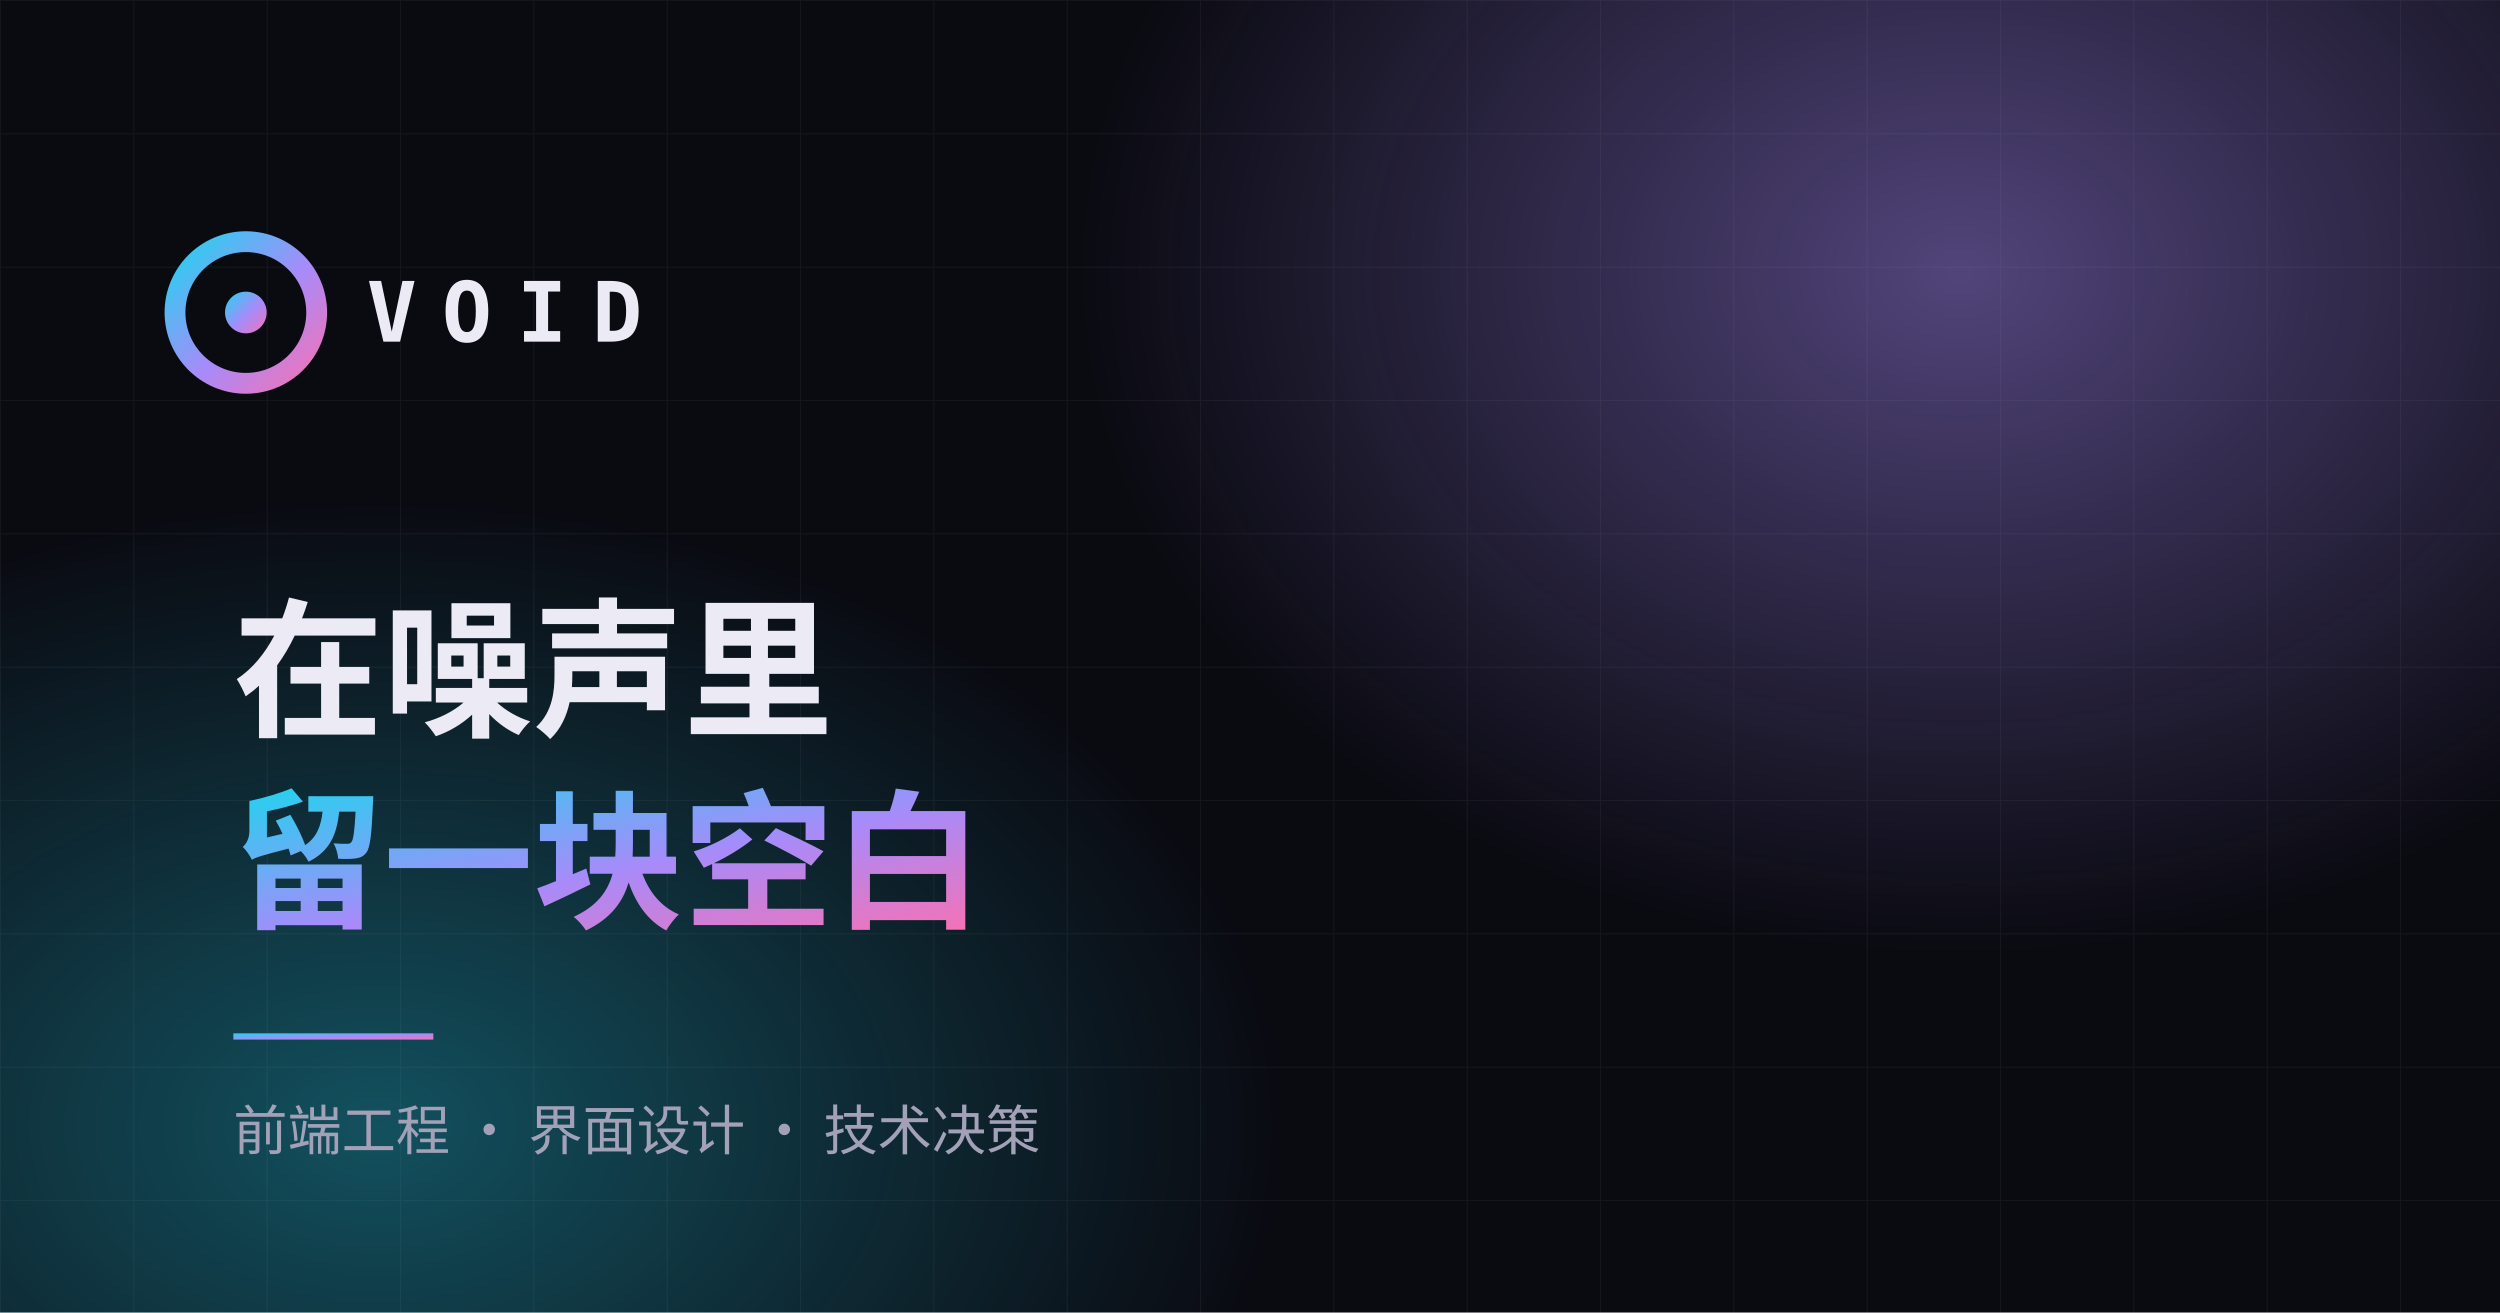
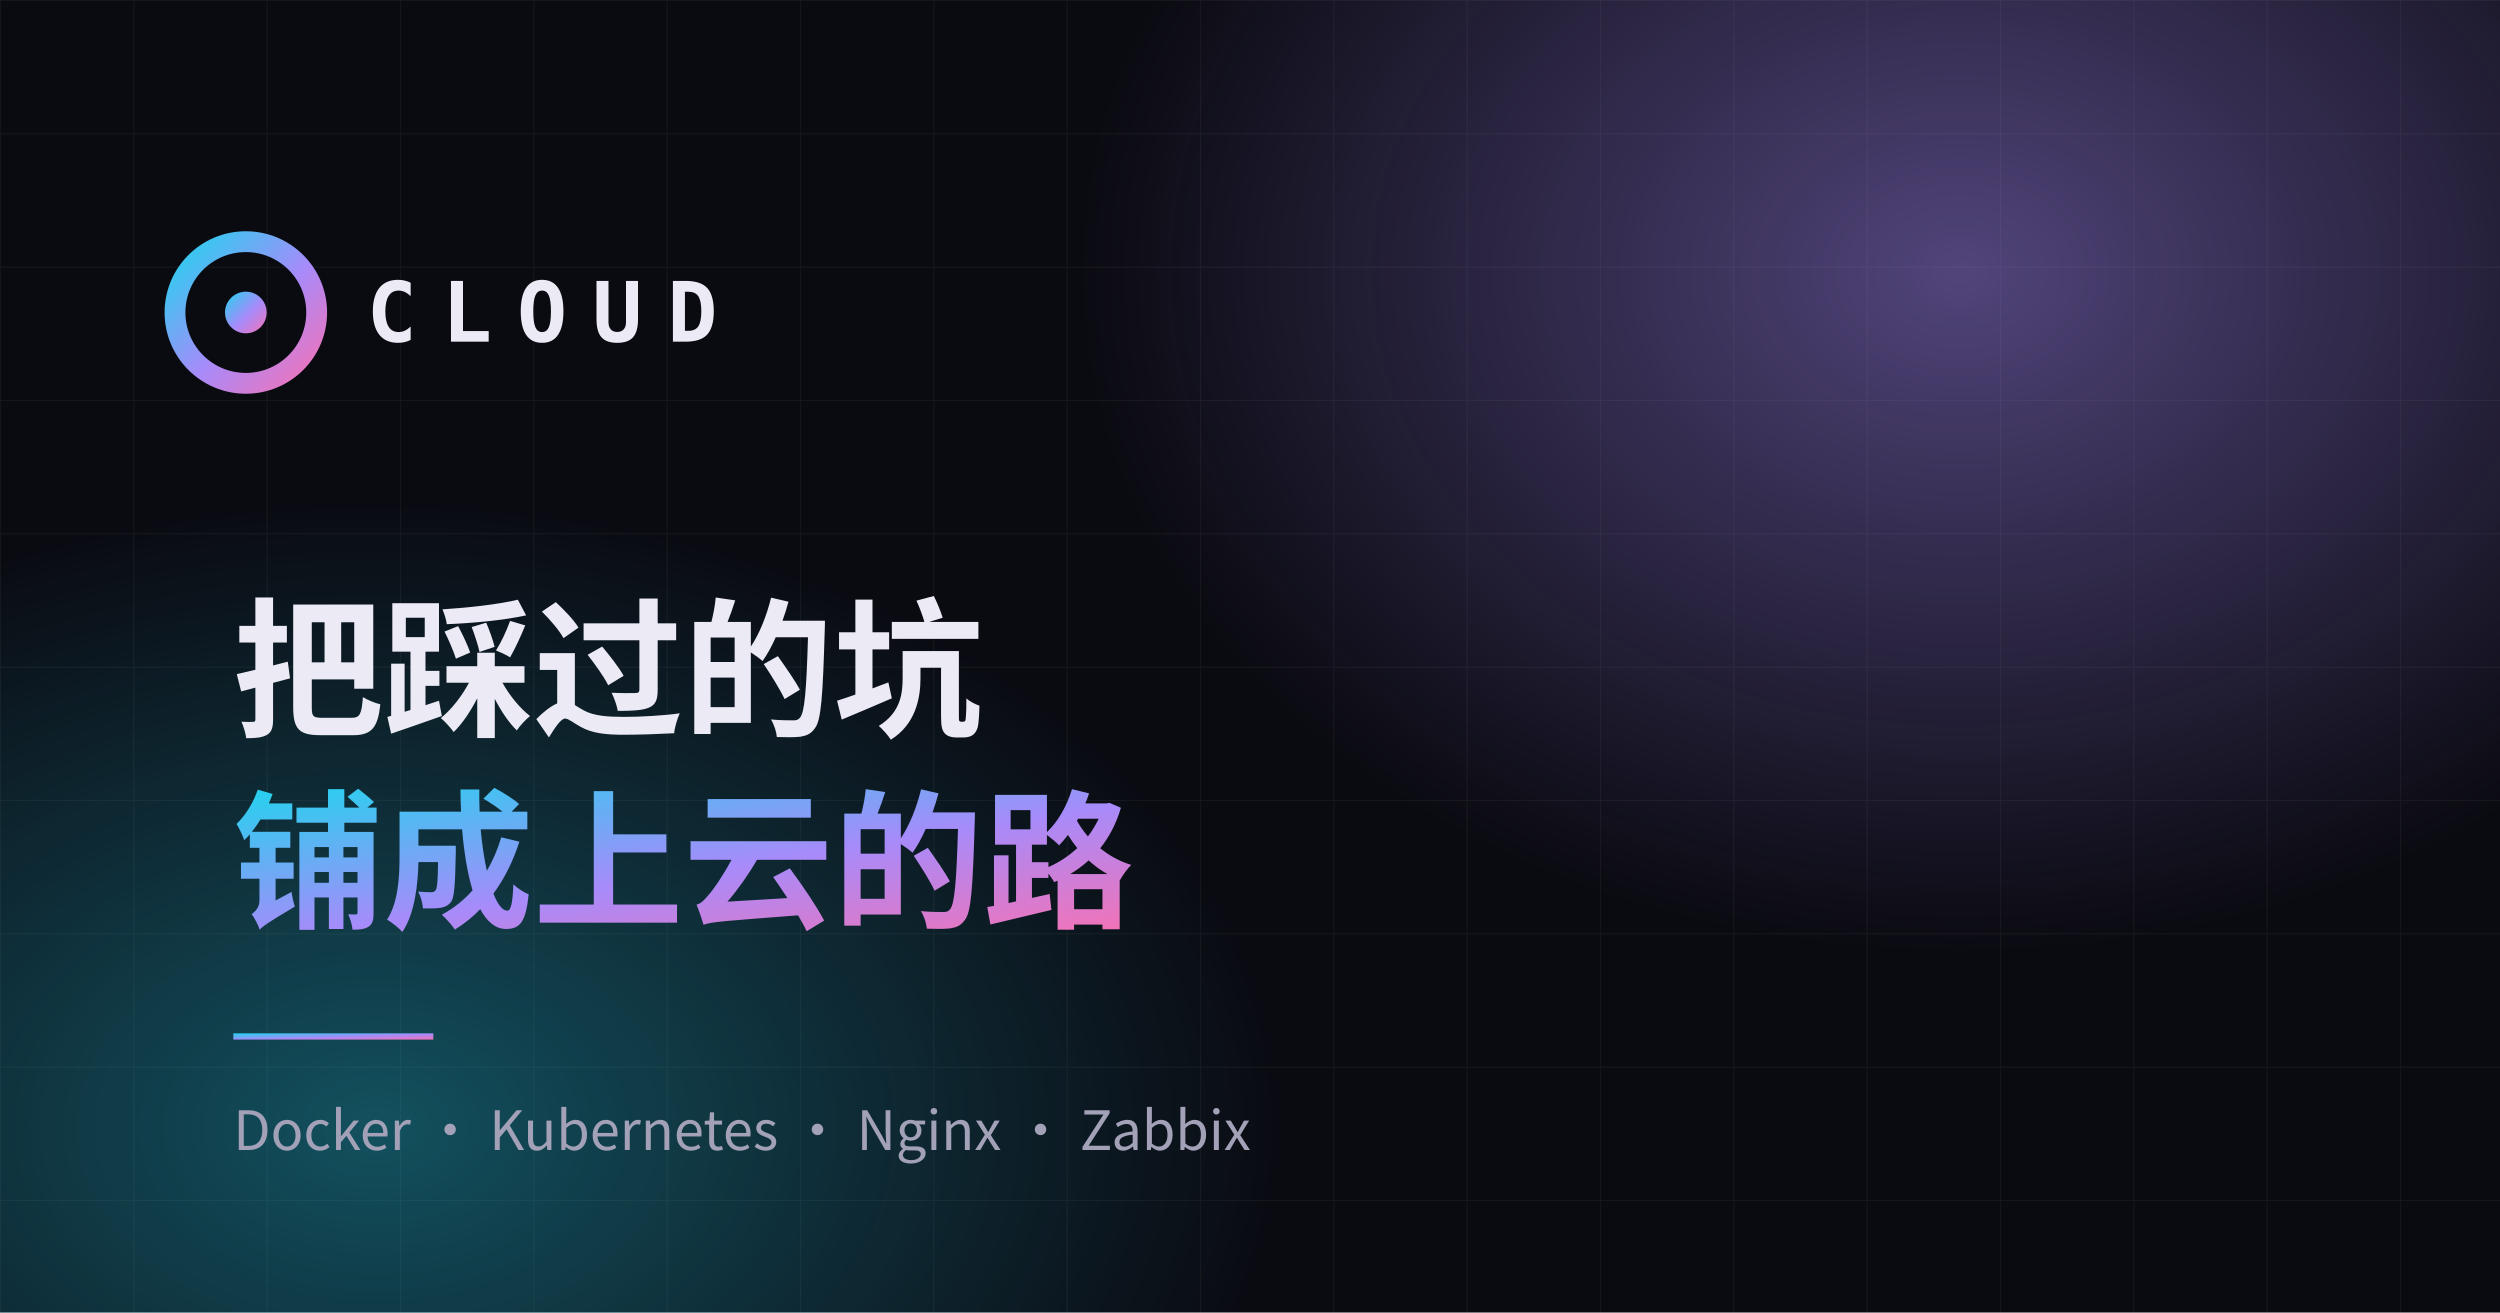
<svg xmlns="http://www.w3.org/2000/svg" width="1200" height="630" viewBox="0 0 1200 630" fill="none">
  <defs>
    <linearGradient id="aurora" x1="0" y1="0" x2="1" y2="1">
      <stop offset="0" stop-color="#22d3ee" />
      <stop offset="0.55" stop-color="#a78bfa" />
      <stop offset="1" stop-color="#f472b6" />
    </linearGradient>
    <radialGradient id="poolViolet" cx="0.5" cy="0.5" r="0.5">
      <stop offset="0" stop-color="#a78bfa" stop-opacity="0.45" />
      <stop offset="1" stop-color="#a78bfa" stop-opacity="0" />
    </radialGradient>
    <radialGradient id="poolCyan" cx="0.5" cy="0.5" r="0.5">
      <stop offset="0" stop-color="#22d3ee" stop-opacity="0.35" />
      <stop offset="1" stop-color="#22d3ee" stop-opacity="0" />
    </radialGradient>
    <pattern id="grid" width="64" height="64" patternUnits="userSpaceOnUse">
      <path d="M64 0H0v64" fill="none" stroke="#ffffff" stroke-opacity="0.045" stroke-width="1" />
    </pattern>
  </defs>
  <rect width="1200" height="630" fill="#0a0a11" />
  <rect width="1200" height="630" fill="url(#grid)" />
  <ellipse cx="940" cy="130" rx="420" ry="330" fill="url(#poolViolet)" />
  <ellipse cx="180" cy="540" rx="440" ry="300" fill="url(#poolCyan)" />
  <circle cx="118" cy="150" r="34" fill="none" stroke="url(#aurora)" stroke-width="10" />
  <circle cx="118" cy="150" r="10" fill="url(#aurora)" />
-   <text x="176" y="164" font-family="ui-monospace, SFMono-Regular, Menlo, monospace" font-size="40" font-weight="600" letter-spacing="12" fill="#eceaf4">VOID</text>
-   <text x="112" y="348" font-family="'PingFang SC', 'Microsoft YaHei', 'Noto Sans CJK SC', system-ui, sans-serif" font-size="72" font-weight="600" fill="#eceaf4">在噪声里</text>
-   <text x="112" y="440" font-family="'PingFang SC', 'Microsoft YaHei', 'Noto Sans CJK SC', system-ui, sans-serif" font-size="72" font-weight="600" fill="url(#aurora)">留一块空白</text>
+   <text x="176" y="164" font-family="ui-monospace, SFMono-Regular, Menlo, monospace" font-size="40" font-weight="600" letter-spacing="12" fill="#eceaf4">CLOUD</text>
+   <text x="112" y="348" font-family="'PingFang SC', 'Microsoft YaHei', 'Noto Sans CJK SC', system-ui, sans-serif" font-size="72" font-weight="600" fill="#eceaf4">把踩过的坑</text>
+   <text x="112" y="440" font-family="'PingFang SC', 'Microsoft YaHei', 'Noto Sans CJK SC', system-ui, sans-serif" font-size="72" font-weight="600" fill="url(#aurora)">铺成上云的路</text>
  <rect x="112" y="496" width="96" height="3" fill="url(#aurora)" />
-   <text x="112" y="552" font-family="'PingFang SC', 'Microsoft YaHei', 'Noto Sans CJK SC', system-ui, sans-serif" font-size="26" fill="#a3a1b8">前端工程 · 界面设计 · 技术决策</text>
+   <text x="112" y="552" font-family="'PingFang SC', 'Microsoft YaHei', 'Noto Sans CJK SC', system-ui, sans-serif" font-size="26" fill="#a3a1b8">Docker · Kubernetes · Nginx · Zabbix</text>
</svg>
